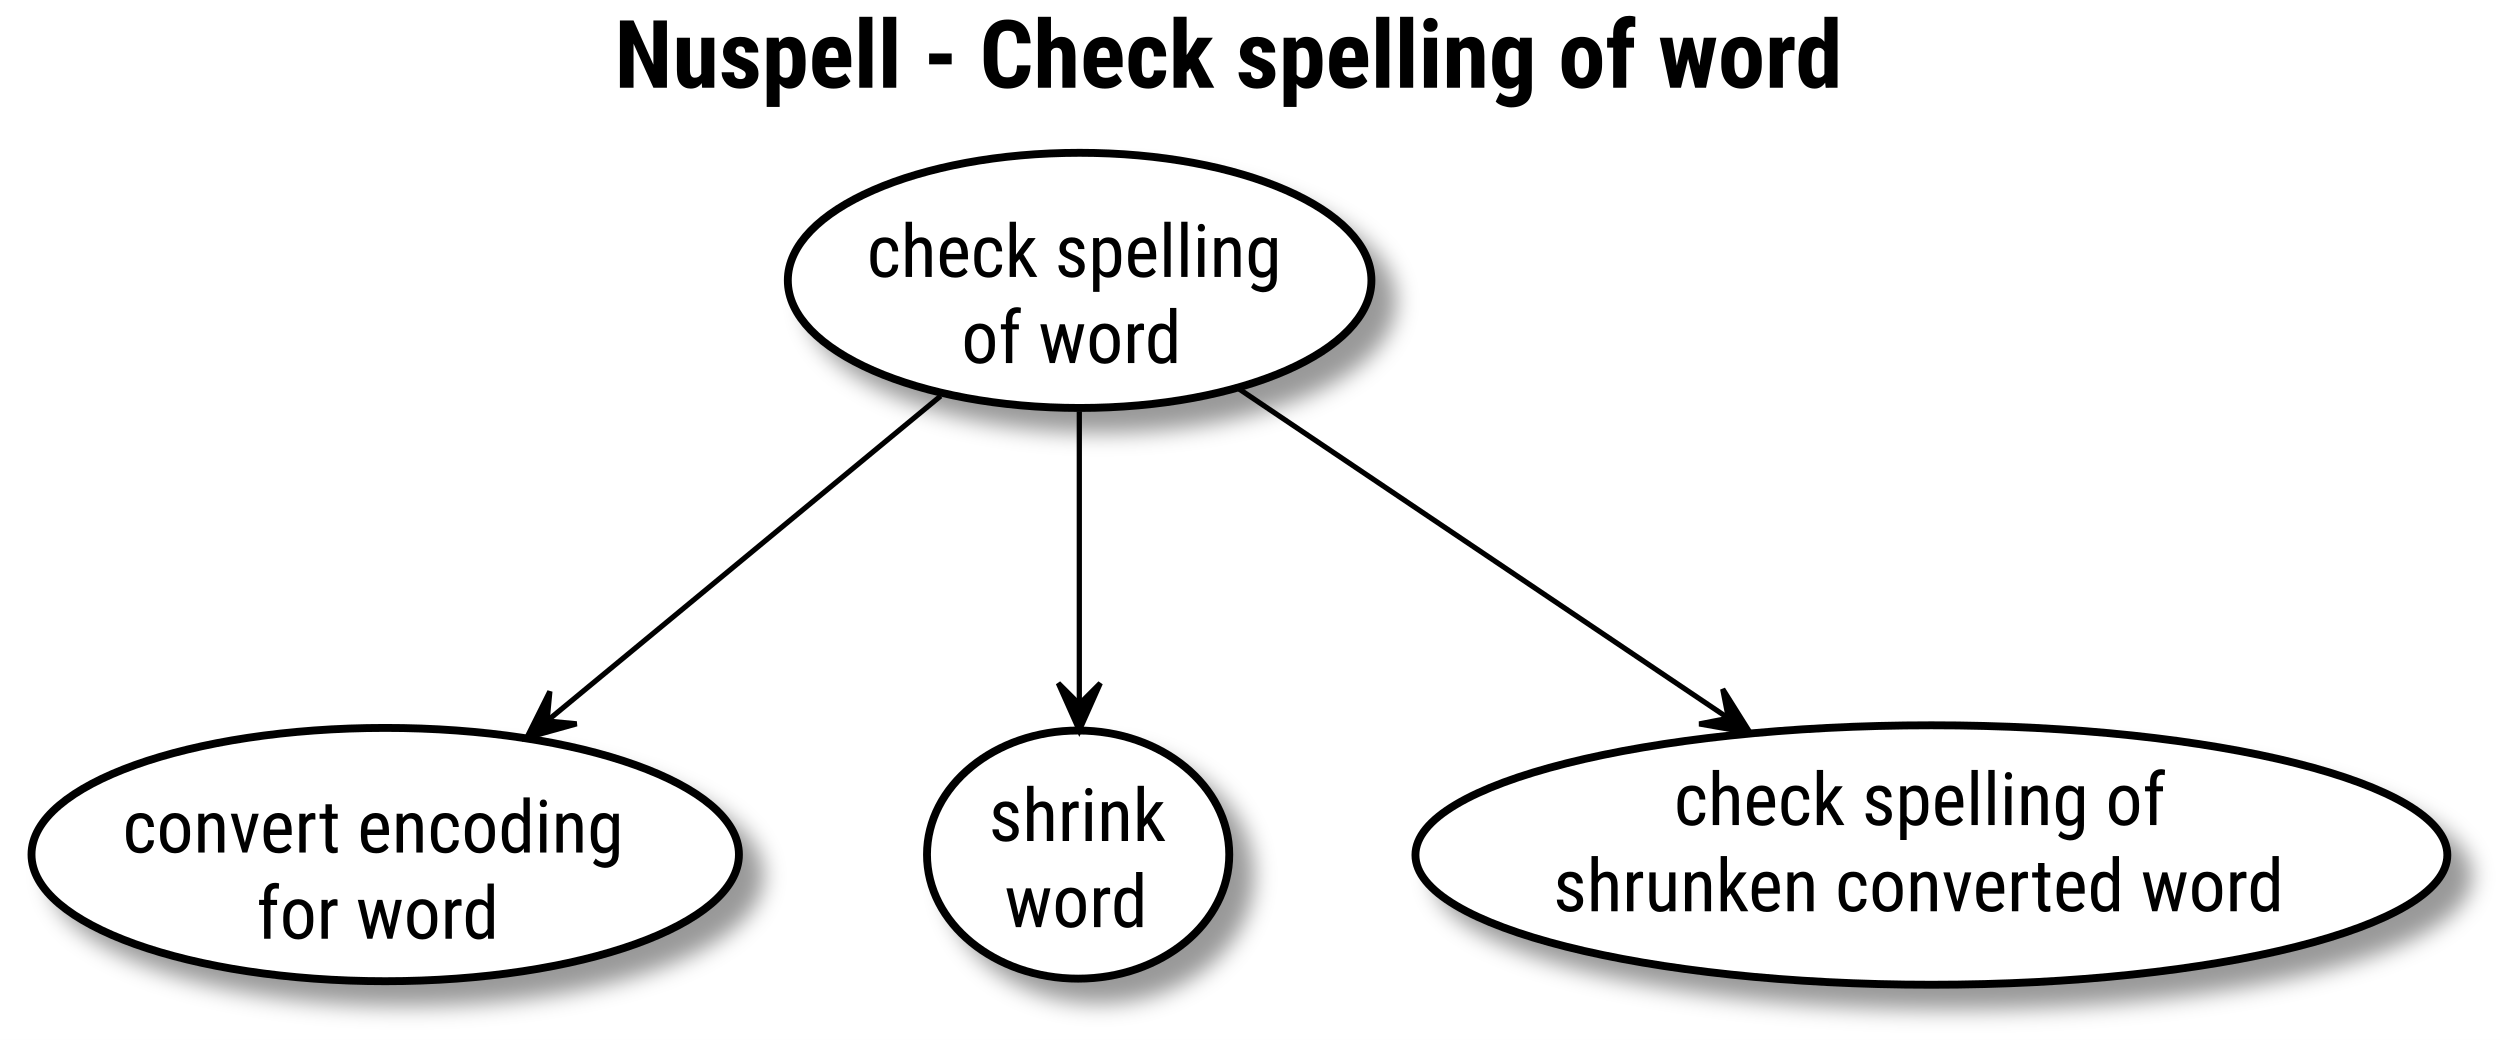
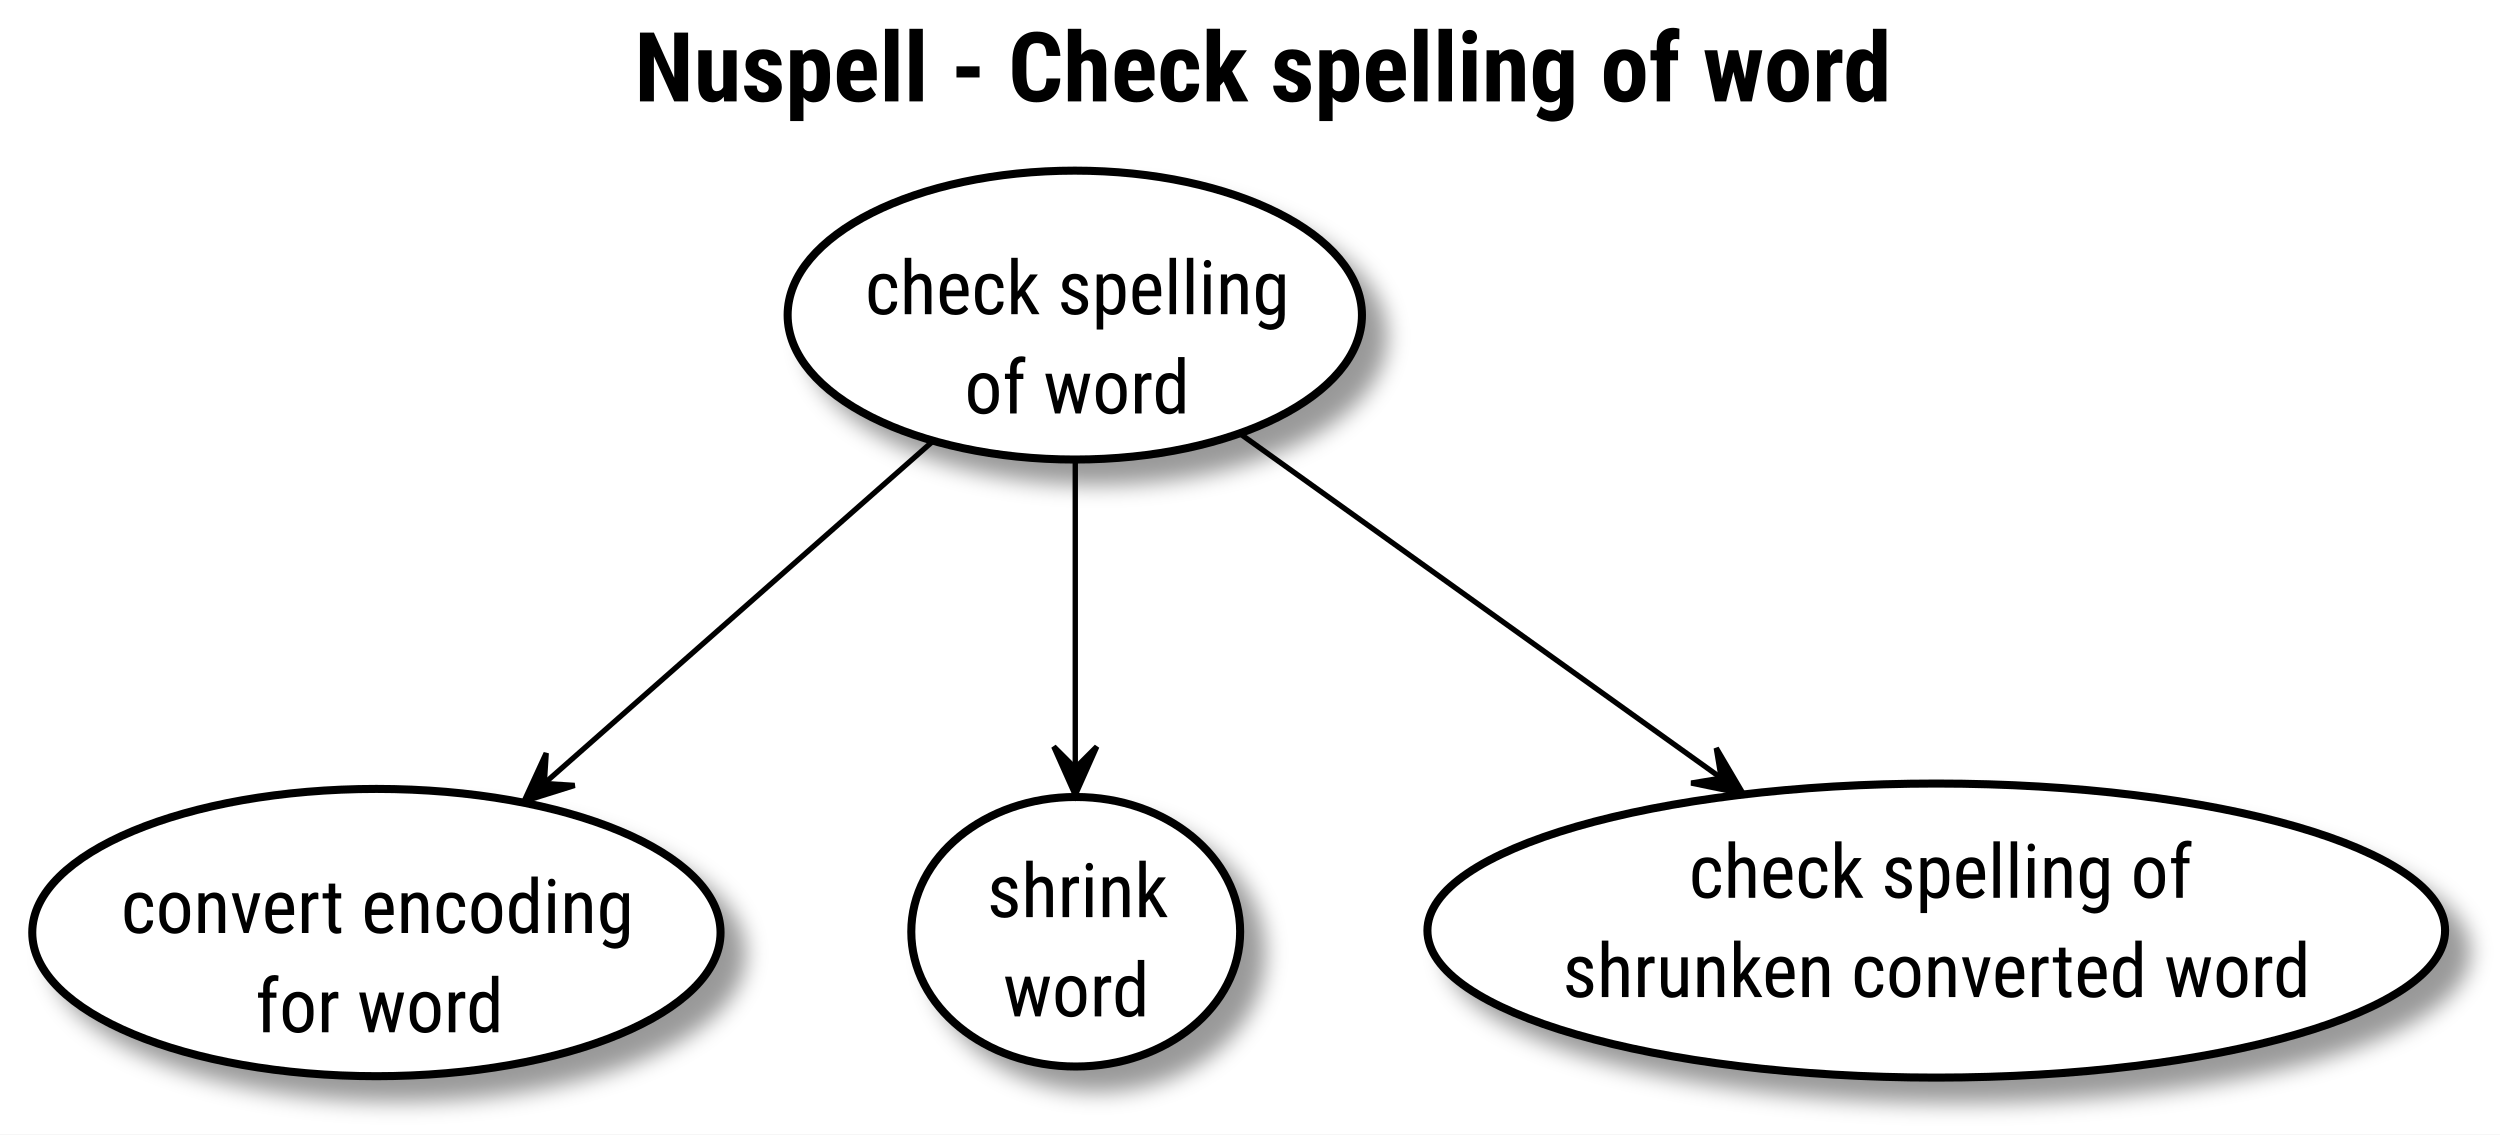
- <svg xmlns="http://www.w3.org/2000/svg" contentScriptType="application/ecmascript" contentStyleType="text/css" height="198px" preserveAspectRatio="none" style="width:476px;height:198px;" version="1.1" viewBox="0 0 476 198" width="476px" zoomAndPan="magnify">
+ <svg xmlns="http://www.w3.org/2000/svg" contentScriptType="application/ecmascript" contentStyleType="text/css" height="211px" preserveAspectRatio="none" style="width:465px;height:211px;" version="1.1" viewBox="0 0 465 211" width="465px" zoomAndPan="magnify">
  <defs>
    <linearGradient id="g1rjjhhb0j1hjc0" x1="0%" x2="100%" y1="50%" y2="50%">
      <stop offset="0%" stop-color="#FFFFFF" />
      <stop offset="100%" stop-color="#FFFFFF" />
    </linearGradient>
    <filter height="300%" id="f1rjjhhb0j1hjc" width="300%" x="-1" y="-1">
      <feGaussianBlur result="blurOut" stdDeviation="2.0" />
      <feColorMatrix in="blurOut" result="blurOut2" type="matrix" values="0 0 0 0 0 0 0 0 0 0 0 0 0 0 0 0 0 0 .4 0" />
      <feOffset dx="4.0" dy="4.0" in="blurOut2" result="blurOut3" />
      <feBlend in="SourceGraphic" in2="blurOut3" mode="normal" />
    </filter>
  </defs>
  <g>
-     <rect fill="url(#g1rjjhhb0j1hjc0)" height="198" style="stroke: none; stroke-width: 1.0;" width="476" x="0" y="0" />
-     <text fill="#000000" font-family="Roboto Condensed" font-size="18" font-weight="bold" lengthAdjust="spacingAndGlyphs" textLength="250" x="117" y="16.699">Nuspell - Check spelling of word</text>
-     <ellipse cx="205.56" cy="53.385" fill="#FFFFFF" filter="url(#f1rjjhhb0j1hjc)" rx="55.559" ry="24.291" style="stroke: #000000; stroke-width: 1.5;" />
-     <text fill="#000000" font-family="Roboto Condensed" font-size="14" lengthAdjust="spacingAndGlyphs" textLength="81" x="165.06" y="52.721">check spelling</text>
-     <text fill="#000000" font-family="Roboto Condensed" font-size="14" lengthAdjust="spacingAndGlyphs" textLength="45" x="183.06" y="69.127">of word</text>
-     <ellipse cx="73.346" cy="162.707" fill="#FFFFFF" filter="url(#f1rjjhhb0j1hjc)" rx="67.346" ry="24.113" style="stroke: #000000; stroke-width: 1.5;" />
-     <text fill="#000000" font-family="Roboto Condensed" font-size="14" lengthAdjust="spacingAndGlyphs" textLength="100" x="23.346" y="162.324">convert encoding</text>
-     <text fill="#000000" font-family="Roboto Condensed" font-size="14" lengthAdjust="spacingAndGlyphs" textLength="49" x="48.846" y="178.73">for word</text>
-     <ellipse cx="205.275" cy="162.714" fill="#FFFFFF" filter="url(#f1rjjhhb0j1hjc)" rx="28.775" ry="23.62" style="stroke: #000000; stroke-width: 1.5;" />
-     <text fill="#000000" font-family="Roboto Condensed" font-size="14" lengthAdjust="spacingAndGlyphs" textLength="34" x="188.275" y="160.121">shrink</text>
-     <text fill="#000000" font-family="Roboto Condensed" font-size="14" lengthAdjust="spacingAndGlyphs" textLength="28" x="191.275" y="176.527">word</text>
-     <ellipse cx="367.736" cy="162.795" fill="#FFFFFF" filter="url(#f1rjjhhb0j1hjc)" rx="98.236" ry="24.701" style="stroke: #000000; stroke-width: 1.5;" />
-     <text fill="#000000" font-family="Roboto Condensed" font-size="14" lengthAdjust="spacingAndGlyphs" textLength="98" x="318.736" y="157.093">check spelling of</text>
-     <text fill="#000000" font-family="Roboto Condensed" font-size="14" lengthAdjust="spacingAndGlyphs" textLength="144" x="295.736" y="173.499">shrunken converted word</text>
-     <path d="M179.105,75.39 C157.484,93.243 126.865,118.528 104.159,137.276 " fill="none" id="spell-convert" style="stroke: #000000; stroke-width: 1.0;" />
-     <polygon fill="#000000" points="100.302,140.462,109.788,137.816,104.157,137.279,104.694,131.647,100.302,140.462" style="stroke: #000000; stroke-width: 1.0;" />
-     <path d="M205.5,78.328 C205.5,94.835 205.5,116.599 205.5,133.873 " fill="none" id="spell-shrink" style="stroke: #000000; stroke-width: 1.0;" />
-     <polygon fill="#000000" points="205.5,139.079,209.5,130.079,205.5,134.079,201.5,130.079,205.5,139.079" style="stroke: #000000; stroke-width: 1.0;" />
-     <path d="M235.971,74.096 C262.245,91.774 300.329,117.399 328.763,136.53 " fill="none" id="spell-spell_priv" style="stroke: #000000; stroke-width: 1.0;" />
-     <polygon fill="#000000" points="333.24,139.542,328.006,131.199,329.091,136.751,323.54,137.837,333.24,139.542" style="stroke: #000000; stroke-width: 1.0;" />
+     <rect fill="url(#g1rjjhhb0j1hjc0)" height="211" style="stroke: none; stroke-width: 1.0;" width="465" x="0" y="0" />
+     <text fill="#000000" font-family="Roboto Condensed" font-size="18" font-weight="bold" lengthAdjust="spacingAndGlyphs" textLength="237" x="118" y="18.861">Nuspell - Check spelling of word</text>
+     <ellipse cx="199.912" cy="58.606" fill="#FFFFFF" filter="url(#f1rjjhhb0j1hjc)" rx="53.412" ry="26.867" style="stroke: #000000; stroke-width: 1.5;" />
+     <text fill="#000000" font-family="Roboto Condensed" font-size="14" lengthAdjust="spacingAndGlyphs" textLength="78" x="160.912" y="58.447">check spelling</text>
+     <text fill="#000000" font-family="Roboto Condensed" font-size="14" lengthAdjust="spacingAndGlyphs" textLength="41" x="179.412" y="76.911">of word</text>
+     <ellipse cx="70.011" cy="173.455" fill="#FFFFFF" filter="url(#f1rjjhhb0j1hjc)" rx="64.011" ry="26.716" style="stroke: #000000; stroke-width: 1.5;" />
+     <text fill="#000000" font-family="Roboto Condensed" font-size="14" lengthAdjust="spacingAndGlyphs" textLength="95" x="22.511" y="173.535">convert encoding</text>
+     <text fill="#000000" font-family="Roboto Condensed" font-size="14" lengthAdjust="spacingAndGlyphs" textLength="45" x="47.511" y="191.999">for word</text>
+     <ellipse cx="200.084" cy="173.306" fill="#FFFFFF" filter="url(#f1rjjhhb0j1hjc)" rx="30.584" ry="25.067" style="stroke: #000000; stroke-width: 1.5;" />
+     <text fill="#000000" font-family="Roboto Condensed" font-size="14" lengthAdjust="spacingAndGlyphs" textLength="33" x="183.584" y="170.586">shrink</text>
+     <text fill="#000000" font-family="Roboto Condensed" font-size="14" lengthAdjust="spacingAndGlyphs" textLength="27" x="186.584" y="189.05">word</text>
+     <ellipse cx="360.144" cy="173.086" fill="#FFFFFF" filter="url(#f1rjjhhb0j1hjc)" rx="94.644" ry="27.347" style="stroke: #000000; stroke-width: 1.5;" />
+     <text fill="#000000" font-family="Roboto Condensed" font-size="14" lengthAdjust="spacingAndGlyphs" textLength="92" x="314.144" y="166.992">check spelling of</text>
+     <text fill="#000000" font-family="Roboto Condensed" font-size="14" lengthAdjust="spacingAndGlyphs" textLength="139" x="290.644" y="185.456">shrunken converted word</text>
+     <path d="M173.379,82.186 C152.539,100.541 123.5,126.118 101.503,145.492 " fill="none" id="spell-convert" style="stroke: #000000; stroke-width: 1.0;" />
+     <polygon fill="#000000" points="97.481,149.034,106.879,146.088,101.234,145.73,101.592,140.084,97.481,149.034" style="stroke: #000000; stroke-width: 1.0;" />
+     <path d="M200,85.874 C200,102.895 200,124.88 200,142.537 " fill="none" id="spell-shrink" style="stroke: #000000; stroke-width: 1.0;" />
+     <polygon fill="#000000" points="200,147.868,204,138.868,200,142.868,196,138.868,200,147.868" style="stroke: #000000; stroke-width: 1.0;" />
+     <path d="M230.85,80.816 C256.192,98.951 292.277,124.775 319.865,144.518 " fill="none" id="spell-spell_priv" style="stroke: #000000; stroke-width: 1.0;" />
+     <polygon fill="#000000" points="324.217,147.632,319.226,139.142,320.151,144.722,314.571,145.648,324.217,147.632" style="stroke: #000000; stroke-width: 1.0;" />
  </g>
</svg>
